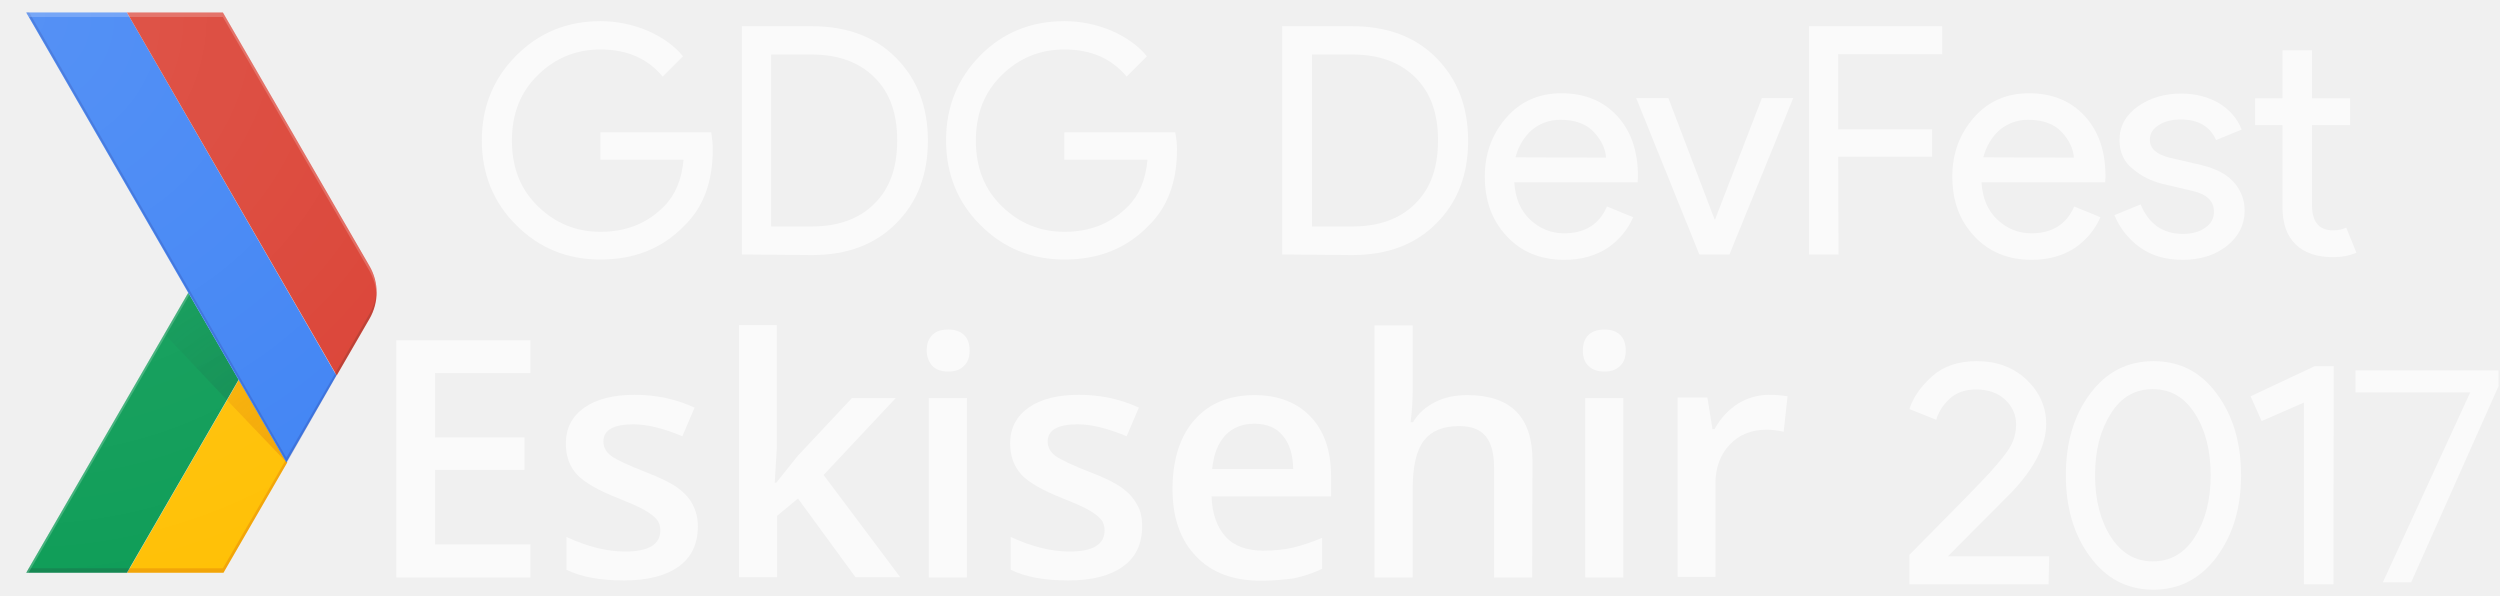
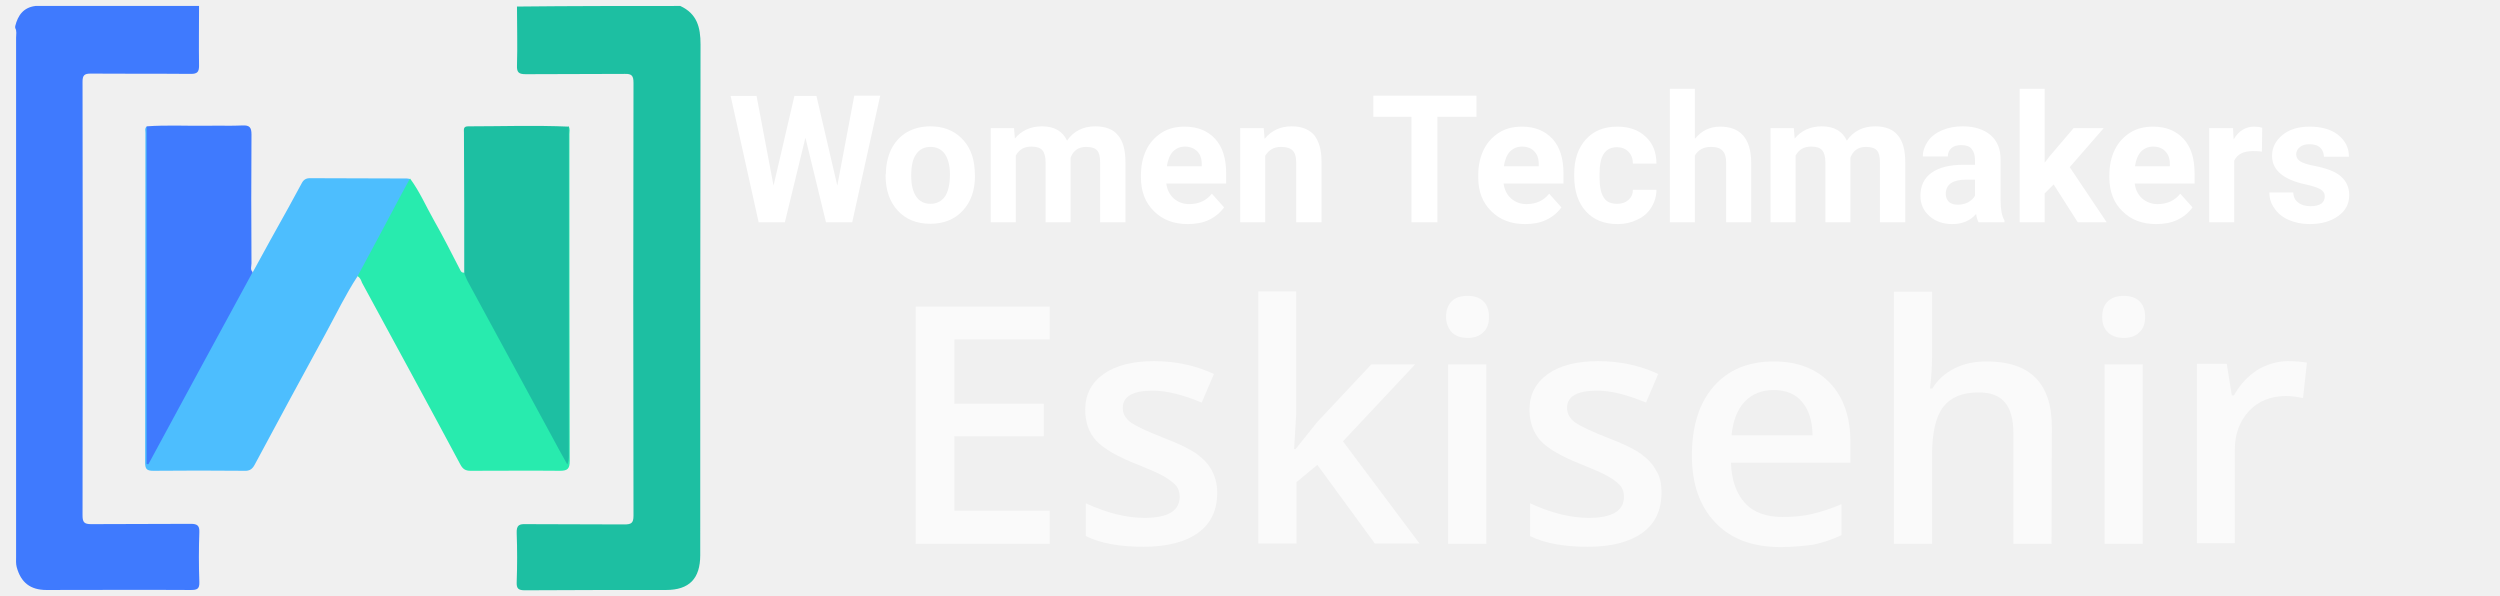
<svg xmlns="http://www.w3.org/2000/svg" version="1.1" id="Layer_4" x="0px" y="0px" viewBox="207 -0.6 839 200" style="enable-background:new 207 -0.6 839 200;" xml:space="preserve">
  <style type="text/css">
- 	.st0{fill:none;}
- 	.st1{fill:#FFC107;}
- 	.st2{fill:#0F9D58;}
- 	.st3{opacity:0.2;fill:#BF360C;enable-background:new    ;}
- 	.st4{opacity:0.2;fill:#263238;enable-background:new    ;}
- 	.st5{opacity:0.2;fill:#FFFFFF;enable-background:new    ;}
- 	.st6{fill:url(#XMLID_3_);}
- 	.st7{fill:url(#XMLID_5_);}
- 	.st8{fill:#4285F4;}
- 	.st9{fill:#DB4437;}
- 	.st10{opacity:0.2;fill:#1A237E;enable-background:new    ;}
- 	.st11{opacity:0.2;fill:#3E2723;enable-background:new    ;}
- 	.st12{fill:url(#XMLID_6_);}
- 	.st13{fill:#FAFAFA;}
- 	.st14{enable-background:new    ;}
+ 	.st0{fill:#FAFAFA;}
+ 	.st1{fill:#1DBFA2;}
+ 	.st2{fill:#3F7AFE;}
+ 	.st3{fill:#4DBEFE;}
+ 	.st4{fill:#28EBAE;}
+ 	.st5{fill:#FFFFFF;}
</style>
-   <g id="XMLID_60_">
-     <g id="XMLID_61_">
-       <g id="XMLID_62_">
-         <path id="XMLID_106_" class="st0" d="M331,88.7L281.8,3.6h-65.9l54.3,94l-54.3,94h65.9l49.3-85.2C334.1,101,334.1,94.2,331,88.7z     " />
-         <path id="XMLID_105_" class="st1" d="M302.8,153.8l-15.6-27l-37.5,64.8H282l21.4-37L302.8,153.8z" />
-         <path id="XMLID_104_" class="st0" d="M331,88.7L281.8,3.6h-65.9l54.3,94l-54.3,94h65.9l49.3-85.2C334.1,101,334.1,94.2,331,88.7z     " />
-         <path id="XMLID_103_" class="st2" d="M270.2,97.6l16.9,29.2l-37.5,64.8h-33.8L270.2,97.6z" />
-         <path id="XMLID_102_" class="st0" d="M331,88.7L281.8,3.6h-65.9l54.3,94l-54.3,94h65.9l49.3-85.2C334.1,101,334.1,94.2,331,88.7z     " />
-         <path id="XMLID_101_" class="st3" d="M281.8,190.1h-31.3l-0.8,1.5H282l21.4-37l-0.5-0.8L281.8,190.1z" />
-         <path id="XMLID_100_" class="st0" d="M331,88.7L281.8,3.6h-65.9l54.3,94l-54.3,94h65.9l49.3-85.2C334.1,101,334.1,94.2,331,88.7z     " />
-         <path id="XMLID_99_" class="st4" d="M216.8,190.1l-0.8,1.5h33.8l0.8-1.5H216.8z" />
-         <path id="XMLID_98_" class="st0" d="M331,88.7L281.8,3.6h-65.9l54.3,94l-54.3,94h65.9l49.3-85.2C334.1,101,334.1,94.2,331,88.7z" />
-         <path id="XMLID_96_" class="st5" d="M215.8,191.6h0.8l54-93.3l-0.5-0.8L215.8,191.6z" />
-         <path id="XMLID_94_" class="st0" d="M331,88.7L281.8,3.6h-65.9l54.3,94l-54.3,94h65.9l49.3-85.2C334.1,101,334.1,94.2,331,88.7z" />
-         <radialGradient id="XMLID_3_" cx="302.952" cy="-2520.796" r="65.025" gradientTransform="matrix(1 0 0 1 0 2674.75)" gradientUnits="userSpaceOnUse">
-           <stop offset="0" style="stop-color:#BF360C;stop-opacity:0.2" />
-           <stop offset="1" style="stop-color:#BF360C;stop-opacity:2.000000e-02" />
-         </radialGradient>
-         <path id="XMLID_92_" class="st6" d="M303.2,154.6l-16.1-27.7l-3.9,6.8L303.2,154.6z" />
-         <path id="XMLID_90_" class="st0" d="M331,88.7L281.8,3.6h-65.9l54.3,94l-54.3,94h65.9l49.3-85.2C334.1,101,334.1,94.2,331,88.7z" />
-         <radialGradient id="XMLID_5_" cx="302.767" cy="-2520.384" r="65.553" gradientTransform="matrix(1 0 0 1 0 2674.75)" gradientUnits="userSpaceOnUse">
-           <stop offset="0" style="stop-color:#263238;stop-opacity:0.2" />
-           <stop offset="1" style="stop-color:#263238;stop-opacity:2.000000e-02" />
-         </radialGradient>
-         <path id="XMLID_89_" class="st7" d="M283.1,133.6l3.9-6.8l-16.8-29.2l-8,13.9L283.1,133.6z" />
-         <path id="XMLID_88_" class="st0" d="M331,88.7L281.8,3.6h-65.9l54.3,94l-54.3,94h65.9l49.3-85.2C334.1,101,334.1,94.2,331,88.7z" />
-         <g id="XMLID_85_">
-           <g id="XMLID_86_">
-             <path id="XMLID_87_" class="st8" d="M249.6,3.6h-33.8l87.3,151l16.8-29.2L249.6,3.6z" />
-           </g>
-         </g>
-         <path id="XMLID_84_" class="st0" d="M331,88.7L281.8,3.6h-65.9l54.3,94l-54.3,94h65.9l49.3-85.2C334.1,101,334.1,94.2,331,88.7z" />
-         <path id="XMLID_83_" class="st9" d="M331,106.4c3.2-5.5,3.2-12.2,0-17.7L281.8,3.6h-32.2L320,125.4L331,106.4z" />
-         <path id="XMLID_82_" class="st0" d="M331,88.7L281.8,3.6h-65.9l54.3,94l-54.3,94h65.9l49.3-85.2C334.1,101,334.1,94.2,331,88.7z" />
-         <path id="XMLID_71_" class="st10" d="M320,125.3l-0.4-0.8L303.1,153L216.8,3.6H216l87.3,151L320,125.3z" />
-         <path id="XMLID_69_" class="st0" d="M331,88.7L281.8,3.6h-65.9l54.3,94l-54.3,94h65.9l49.3-85.2C334.1,101,334.1,94.2,331,88.7z" />
-         <path id="XMLID_67_" class="st5" d="M281.8,5.1L331,90.3c1.4,2.5,2.2,5.3,2.4,8.1c0.1-3.3-0.7-6.6-2.4-9.6L281.8,3.6h-65.9     l0.8,1.5H281.8L281.8,5.1z" />
-         <path id="XMLID_66_" class="st0" d="M331,88.7L281.8,3.6h-65.9l54.3,94l-54.3,94h65.9l49.3-85.2C334.1,101,334.1,94.2,331,88.7z" />
-         <path id="XMLID_65_" class="st11" d="M320,125.3l10.9-18.9c1.7-2.9,2.4-6.3,2.4-9.6c-0.1,2.8-0.8,5.5-2.4,8.1l-11.4,19.7     L320,125.3z" />
-         <path id="XMLID_64_" class="st0" d="M331,88.7L281.8,3.6h-65.9l54.3,94l-54.3,94h65.9l49.3-85.2C334.1,101,334.1,94.2,331,88.7z" />
-         <radialGradient id="XMLID_6_" cx="214.402" cy="-2669.719" r="197.366" gradientTransform="matrix(1 0 0 1 0 2674.75)" gradientUnits="userSpaceOnUse">
-           <stop offset="0" style="stop-color:#FFFFFF;stop-opacity:0.1" />
-           <stop offset="1" style="stop-color:#FFFFFF;stop-opacity:0" />
-         </radialGradient>
-         <path id="XMLID_63_" class="st12" d="M331,88.7L281.8,3.6h-65.9l54.3,94l-54.3,94h65.9l49.3-85.2C334.1,101,334.1,94.2,331,88.7z     " />
-       </g>
+   <g id="XMLID_7_">
+     <g>
+       <path class="st0" d="M559.3,181.9h-45v-79.6h45v11h-32v21.6h30v10.9h-30v25h32V181.9z" />
+       <path class="st0" d="M615.5,164.7c0,5.9-2.1,10.4-6.4,13.5c-4.3,3.1-10.4,4.7-18.4,4.7s-14.5-1.2-19.3-3.6v-11    c7.1,3.3,13.7,4.9,19.7,4.9c7.9,0,11.8-2.4,11.8-7.1c0-1.5-0.4-2.8-1.3-3.8s-2.3-2.1-4.3-3.2s-4.8-2.3-8.3-3.7    c-6.9-2.7-11.6-5.4-14.1-8.1s-3.7-6.2-3.7-10.4c0-5.1,2.1-9.1,6.2-12c4.1-2.9,9.8-4.3,16.9-4.3s13.8,1.4,20.1,4.3l-4.1,9.6    c-6.5-2.7-11.9-4-16.4-4c-6.7,0-10.1,1.9-10.1,5.8c0,1.9,0.9,3.5,2.6,4.8c1.8,1.3,5.6,3.1,11.5,5.4c5,1.9,8.6,3.7,10.8,5.3    s3.9,3.4,5,5.5S615.5,161.8,615.5,164.7z" />
+       <path class="st0" d="M641.8,150.1l7.2-9l18.2-19.4h14.7l-24.2,25.8l25.7,34.3h-15l-19.3-26.4l-7,5.8v20.6h-12.8V97.2H642v41.3    l-0.7,11.6L641.8,150.1L641.8,150.1z" />
+       <path class="st0" d="M692.3,105.8c0-2.3,0.6-4,1.9-5.3s3-1.8,5.4-1.8c2.2,0,4,0.6,5.2,1.8c1.3,1.2,1.9,3,1.9,5.3    c0,2.2-0.6,3.9-1.9,5.1c-1.3,1.3-3,1.9-5.2,1.9c-2.3,0-4.1-0.6-5.4-1.9C693.1,109.7,692.3,107.9,692.3,105.8z M705.8,181.9H693    v-60.2h12.8V181.9z" />
+       <path class="st0" d="M764.6,164.7c0,5.9-2.1,10.4-6.4,13.5s-10.4,4.7-18.4,4.7s-14.5-1.2-19.3-3.6v-11c7.1,3.3,13.7,4.9,19.7,4.9    c7.9,0,11.8-2.4,11.8-7.1c0-1.5-0.4-2.8-1.3-3.8c-0.9-1-2.3-2.1-4.3-3.2s-4.8-2.3-8.3-3.7c-6.9-2.7-11.6-5.4-14.1-8.1    c-2.4-2.7-3.7-6.2-3.7-10.4c0-5.1,2.1-9.1,6.2-12c4.1-2.9,9.8-4.3,16.9-4.3c7.1,0,13.8,1.4,20.1,4.3l-4.1,9.6    c-6.5-2.7-11.9-4-16.4-4c-6.7,0-10.1,1.9-10.1,5.8c0,1.9,0.9,3.5,2.6,4.8c1.8,1.3,5.6,3.1,11.5,5.4c5,1.9,8.6,3.7,10.8,5.3    s3.9,3.4,5,5.5C764.1,159.3,764.6,161.8,764.6,164.7z" />
+       <path class="st0" d="M804.6,183c-9.4,0-16.7-2.7-21.9-8.2c-5.3-5.5-7.9-13-7.9-22.5c0-9.8,2.4-17.6,7.3-23.2    c4.9-5.6,11.6-8.4,20.2-8.4c7.9,0,14.2,2.4,18.8,7.2s6.9,11.5,6.9,19.9v6.9h-40.1c0.2,5.8,1.8,10.3,4.7,13.5s7.2,4.7,12.6,4.7    c3.6,0,6.9-0.3,9.9-1s6.4-1.8,9.9-3.3V179c-3.1,1.5-6.3,2.5-9.5,3.2C812.3,182.6,808.8,183,804.6,183z M802.3,130.3    c-4.1,0-7.3,1.3-9.8,3.9c-2.4,2.6-3.9,6.3-4.4,11.3h27.2c-0.1-5-1.3-8.7-3.6-11.3C809.6,131.6,806.3,130.3,802.3,130.3z" />
+       <path class="st0" d="M895.5,181.9h-12.8v-37c0-4.6-0.9-8.1-2.8-10.4c-1.9-2.3-4.8-3.4-8.9-3.4c-5.4,0-9.3,1.6-11.8,4.8    s-3.8,8.6-3.8,16.1v29.9h-12.8V97.3h12.8v21.5c0,3.4-0.2,7.1-0.7,11h0.8c1.7-2.9,4.2-5.1,7.3-6.7s6.7-2.4,10.9-2.4    c14.6,0,21.9,7.3,21.9,22L895.5,181.9L895.5,181.9z" />
+       <path class="st0" d="M912.5,105.8c0-2.3,0.6-4,1.9-5.3c1.3-1.2,3-1.8,5.4-1.8c2.2,0,4,0.6,5.2,1.8c1.3,1.2,1.9,3,1.9,5.3    c0,2.2-0.6,3.9-1.9,5.1c-1.3,1.3-3,1.9-5.2,1.9c-2.3,0-4.1-0.6-5.4-1.9C913.1,109.7,912.5,107.9,912.5,105.8z M926.1,181.9h-12.8    v-60.2h12.8V181.9z" />
+       <path class="st0" d="M974.8,120.6c2.6,0,4.7,0.2,6.4,0.5l-1.3,11.9c-1.8-0.4-3.7-0.7-5.7-0.7c-5.1,0-9.3,1.7-12.4,5    c-3.1,3.3-4.8,7.7-4.8,13v31.4h-12.7v-60.2h10l1.7,10.6h0.7c2-3.6,4.6-6.4,7.8-8.5C967.6,121.7,971.3,120.6,974.8,120.6z" />
    </g>
  </g>
-   <g id="XMLID_7_">
-     <path id="XMLID_2_" class="st13" d="M446.2,49.6c0,10.7-3.1,19.3-9.5,25.5c-7.2,7.5-16.6,11.4-28.2,11.4   c-11.1,0-20.5-3.8-28.2-11.5c-7.7-7.6-11.6-17.2-11.6-28.5s3.9-20.8,11.6-28.5s17.1-11.5,28.2-11.5c5.5,0,10.8,1.1,15.8,3.2   c5,2.2,9,5,11.9,8.6l-6.8,6.8c-5.1-6.1-12-9.1-20.9-9.1c-8,0-15.1,2.8-20.9,8.5c-5.9,5.7-8.8,13-8.8,22.1s2.9,16.4,8.8,22.1   c5.9,5.7,12.8,8.5,20.9,8.5c8.6,0,15.7-2.8,21.4-8.6c3.7-3.7,5.9-8.9,6.5-15.6h-27.9v-9.2h37.2C446,45.8,446.2,47.7,446.2,49.6   L446.2,49.6z" />
-     <path id="XMLID_4_" class="st13" d="M456,84.8V8.2h23.5c11.7,0,21.2,3.5,28.3,10.7c7,7.1,10.6,16.3,10.6,27.7s-3.5,20.6-10.6,27.7   c-7,7.1-16.4,10.7-28.3,10.7L456,84.8L456,84.8z M465.8,75.4h13.6c8.8,0,15.9-2.5,21-7.6c5.2-5.1,7.7-12.1,7.7-21.3   c0-9.1-2.5-16.1-7.7-21.2s-12.2-7.6-21-7.6h-13.6C465.8,17.6,465.8,75.4,465.8,75.4z" />
-     <path id="XMLID_8_" class="st13" d="M602,49.6c0,10.7-3.1,19.3-9.5,25.5c-7.2,7.5-16.6,11.4-28.2,11.4c-11.1,0-20.5-3.8-28.2-11.5   c-7.7-7.6-11.6-17.2-11.6-28.5S528.4,25.7,536,18s17.1-11.5,28.2-11.5c5.5,0,10.8,1.1,15.8,3.2c5,2.2,9,5,11.9,8.6l-6.8,6.8   c-5.1-6.1-12-9.1-20.9-9.1c-8,0-15.1,2.8-20.9,8.5c-5.9,5.7-8.8,13-8.8,22.1s2.9,16.4,8.8,22.1c5.9,5.7,12.8,8.5,20.9,8.5   c8.6,0,15.7-2.8,21.4-8.6c3.7-3.7,5.9-8.9,6.5-15.6h-27.9v-9.2h37.2C601.8,45.8,602,47.7,602,49.6L602,49.6z" />
-     <path id="XMLID_10_" class="st13" d="M637.3,84.8V8.2h23.5c11.7,0,21.2,3.5,28.3,10.7c7,7.1,10.6,16.3,10.6,27.7   s-3.5,20.6-10.6,27.7c-7,7.1-16.4,10.7-28.3,10.7L637.3,84.8L637.3,84.8z M647.3,75.4h13.6c8.8,0,15.9-2.5,21-7.6   c5.2-5.1,7.7-12.1,7.7-21.3c0-9.1-2.5-16.1-7.7-21.2s-12.2-7.6-21-7.6h-13.6C647.3,17.6,647.3,75.4,647.3,75.4z" />
-     <path id="XMLID_13_" class="st13" d="M732,86.6c-7.9,0-14.4-2.6-19.3-7.9c-5-5.3-7.4-11.9-7.4-20.1c0-7.6,2.4-14.2,7.2-19.7   s11-8.2,18.5-8.2c7.7,0,14,2.5,18.7,7.6s7,11.8,7,20.4l-0.1,1.9h-41.4c0.3,5.3,2.1,9.5,5.3,12.5s7,4.6,11.4,4.6c7,0,11.8-3,14.4-9   l8.8,3.6c-1.8,4.1-4.5,7.4-8.4,10.2C742.5,85.2,737.8,86.6,732,86.6L732,86.6z M746,52.3c-0.2-3-1.6-5.9-4.1-8.6s-6.3-4.1-11.3-4.1   c-3.6,0-6.8,1.2-9.5,3.4c-2.6,2.3-4.5,5.4-5.5,9.2L746,52.3L746,52.3z" />
-     <path id="XMLID_16_" class="st13" d="M777.3,84.8l-21.2-52.5h10.8L782.4,73h0.2l15.7-40.7h10.5l-21.4,52.5H777.3L777.3,84.8z" />
-     <path id="XMLID_18_" class="st13" d="M824,84.8h-9.9V8.2h44.7v9.4h-34.9v25.2h31.5V52h-31.5L824,84.8L824,84.8z" />
-     <path id="XMLID_20_" class="st13" d="M888.9,86.6c-7.9,0-14.4-2.6-19.3-7.9c-5-5.3-7.4-11.9-7.4-20.1c0-7.6,2.4-14.2,7.2-19.7   c4.8-5.5,11-8.2,18.5-8.2c7.7,0,14,2.5,18.7,7.6s7,11.8,7,20.4l-0.1,1.9H872c0.3,5.3,2.1,9.5,5.3,12.5c3.2,3,7,4.6,11.4,4.6   c7,0,11.8-3,14.4-9l8.8,3.6c-1.8,4.1-4.5,7.4-8.4,10.2C899.4,85.2,894.5,86.6,888.9,86.6L888.9,86.6z M903,52.3   c-0.2-3-1.6-5.9-4.1-8.6s-6.3-4.1-11.3-4.1c-3.6,0-6.8,1.2-9.5,3.4c-2.6,2.3-4.5,5.4-5.5,9.2L903,52.3L903,52.3z" />
-     <path id="XMLID_27_" class="st13" d="M939.5,86.6c-5.9,0-10.7-1.5-14.5-4.3s-6.7-6.5-8.4-10.7l8.8-3.6c2.7,6.6,7.5,9.9,14.2,9.9   c3,0,5.6-0.7,7.5-2.1c2-1.4,2.9-3.1,2.9-5.4c0-3.4-2.3-5.8-7.1-6.9L932.3,61c-3.3-0.9-6.6-2.4-9.5-4.9c-3-2.3-4.5-5.6-4.5-9.7   c0-4.6,2.1-8.4,6.2-11.3s9-4.3,14.6-4.3c4.6,0,8.8,1.1,12.4,3.1c3.6,2.2,6.3,5.1,7.8,9l-8.6,3.5c-2-4.6-6-6.9-11.9-6.9   c-2.9,0-5.4,0.6-7.3,1.9c-2,1.2-3,2.8-3,4.9c0,3,2.3,5,6.9,6.1l10.4,2.4c4.9,1.2,8.6,3.1,11,5.9s3.5,6,3.5,9.4   c0,4.7-2,8.6-5.8,11.7C950.5,85,945.5,86.6,939.5,86.6L939.5,86.6z" />
-     <path id="XMLID_29_" class="st13" d="M989.9,85.7c-5.5,0-9.7-1.5-12.6-4.4s-4.3-7-4.3-12.4V41.4h-9.2v-9h9.2V16.3h9.9v16.1h12.8v9   h-12.8v26.7c0,5.7,2.3,8.6,7,8.6c1.8,0,3.3-0.3,4.5-0.9l3.4,8.4C995.5,85.2,993,85.7,989.9,85.7L989.9,85.7z" />
-     <path id="XMLID_46_" class="st13" d="M894.5,195.5h-46.7v-9.9c14-14.1,22.9-23.2,26.9-27.5c3.5-3.9,5.9-6.9,7-8.9   c1.2-2.1,1.9-4.5,1.9-7.5s-1.2-5.8-3.6-8.1s-5.7-3.5-9.8-3.5c-3.7,0-6.8,1.1-9,3.2c-2.2,2.1-3.7,4.5-4.4,7l-9-3.6   c1.2-3.8,3.7-7.5,7.6-11c3.8-3.4,8.8-5.1,15-5.1c6.8,0,12.3,2.1,16.7,6.2c4.3,4.1,6.6,9.1,6.6,14.9c0,7.1-3.9,14.8-11.6,22.9   l-21.4,21.5h34L894.5,195.5L894.5,195.5z" />
-     <path id="XMLID_48_" class="st13" d="M951,186.2c-5.4,7.3-12.5,11.1-21.3,11.1s-15.9-3.7-21.3-11.1c-5.4-7.3-8.1-16.4-8.1-27.3   c0-11,2.7-20.1,8.1-27.3c5.4-7.3,12.5-11,21.3-11s15.9,3.6,21.3,11c5.4,7.3,8.1,16.4,8.1,27.3S956.4,178.8,951,186.2z M929.5,187.8   c5.9,0,10.6-2.7,14.1-8.2s5.3-12.3,5.3-20.7s-1.8-15.3-5.3-20.7c-3.5-5.5-8.2-8.2-14.1-8.2c-6,0-10.7,2.7-14.1,8.2   c-3.5,5.5-5.3,12.3-5.3,20.7c0,8.3,1.8,15.2,5.3,20.7C919,185.1,923.6,187.8,929.5,187.8z" />
-     <path id="XMLID_51_" class="st13" d="M990.1,195.5h-9.9v-61l-14.2,6.2l-3.7-8.3l21.5-10.1h6.4L990.1,195.5L990.1,195.5L990.1,195.5   z" />
+   <g id="_x34_PvbqU.tif">
    <g>
-       <path class="st13" d="M385,193.2h-45v-79.6h45v11h-32v21.6h30v10.9h-30v25h32V193.2z" />
-       <path class="st13" d="M441.2,176c0,5.9-2.1,10.4-6.4,13.5c-4.3,3.1-10.4,4.7-18.4,4.7s-14.5-1.2-19.3-3.6v-11    c7.1,3.3,13.7,4.9,19.7,4.9c7.9,0,11.8-2.4,11.8-7.1c0-1.5-0.4-2.8-1.3-3.8s-2.3-2.1-4.3-3.2s-4.8-2.3-8.3-3.7    c-6.9-2.7-11.6-5.4-14.1-8.1s-3.7-6.2-3.7-10.4c0-5.1,2.1-9.1,6.2-12c4.1-2.9,9.8-4.3,16.9-4.3s13.8,1.4,20.1,4.3l-4.1,9.6    c-6.5-2.7-11.9-4-16.4-4c-6.7,0-10.1,1.9-10.1,5.8c0,1.9,0.9,3.5,2.6,4.8c1.8,1.3,5.6,3.1,11.5,5.4c5,1.9,8.6,3.7,10.8,5.3    s3.9,3.4,5,5.5S441.2,173.1,441.2,176z" />
-       <path class="st13" d="M467.5,161.4l7.2-9l18.2-19.4h14.7l-24.2,25.8l25.7,34.3h-15l-19.3-26.4l-7,5.8v20.6H455v-84.6h12.7v41.3    l-0.7,11.6L467.5,161.4L467.5,161.4z" />
-       <path class="st13" d="M518,117.1c0-2.3,0.6-4,1.9-5.3s3-1.8,5.4-1.8c2.2,0,4,0.6,5.2,1.8c1.3,1.2,1.9,3,1.9,5.3    c0,2.2-0.6,3.9-1.9,5.1c-1.3,1.3-3,1.9-5.2,1.9c-2.3,0-4.1-0.6-5.4-1.9C518.8,121,518,119.2,518,117.1z M531.5,193.2h-12.8V133    h12.8V193.2z" />
-       <path class="st13" d="M590.3,176c0,5.9-2.1,10.4-6.4,13.5s-10.4,4.7-18.4,4.7s-14.5-1.2-19.3-3.6v-11c7.1,3.3,13.7,4.9,19.7,4.9    c7.9,0,11.8-2.4,11.8-7.1c0-1.5-0.4-2.8-1.3-3.8c-0.9-1-2.3-2.1-4.3-3.2s-4.8-2.3-8.3-3.7c-6.9-2.7-11.6-5.4-14.1-8.1    c-2.4-2.7-3.7-6.2-3.7-10.4c0-5.1,2.1-9.1,6.2-12c4.1-2.9,9.8-4.3,16.9-4.3c7.1,0,13.8,1.4,20.1,4.3l-4.1,9.6    c-6.5-2.7-11.9-4-16.4-4c-6.7,0-10.1,1.9-10.1,5.8c0,1.9,0.9,3.5,2.6,4.8c1.8,1.3,5.6,3.1,11.5,5.4c5,1.9,8.6,3.7,10.8,5.3    s3.9,3.4,5,5.5C589.8,170.6,590.3,173.1,590.3,176z" />
-       <path class="st13" d="M630.3,194.3c-9.4,0-16.7-2.7-21.9-8.2c-5.3-5.5-7.9-13-7.9-22.5c0-9.8,2.4-17.6,7.3-23.2    c4.9-5.6,11.6-8.4,20.2-8.4c7.9,0,14.2,2.4,18.8,7.2s6.9,11.5,6.9,19.9v6.9h-40.1c0.2,5.8,1.8,10.3,4.7,13.5s7.2,4.7,12.6,4.7    c3.6,0,6.9-0.3,9.9-1s6.4-1.8,9.9-3.3v10.4c-3.1,1.5-6.3,2.5-9.5,3.2C638,193.9,634.5,194.3,630.3,194.3z M628,141.6    c-4.1,0-7.3,1.3-9.8,3.9c-2.4,2.6-3.9,6.3-4.4,11.3H641c-0.1-5-1.3-8.7-3.6-11.3C635.3,142.9,632,141.6,628,141.6z" />
-       <path class="st13" d="M721.2,193.2h-12.8v-37c0-4.6-0.9-8.1-2.8-10.4c-1.9-2.3-4.8-3.4-8.9-3.4c-5.4,0-9.3,1.6-11.8,4.8    s-3.8,8.6-3.8,16.1v29.9h-12.8v-84.6h12.8v21.5c0,3.4-0.2,7.1-0.7,11h0.8c1.7-2.9,4.2-5.1,7.3-6.7s6.7-2.4,10.9-2.4    c14.6,0,21.9,7.3,21.9,22L721.2,193.2L721.2,193.2z" />
-       <path class="st13" d="M738.2,117.1c0-2.3,0.6-4,1.9-5.3c1.3-1.2,3-1.8,5.4-1.8c2.2,0,4,0.6,5.2,1.8c1.3,1.2,1.9,3,1.9,5.3    c0,2.2-0.6,3.9-1.9,5.1c-1.3,1.3-3,1.9-5.2,1.9c-2.3,0-4.1-0.6-5.4-1.9C738.8,121,738.2,119.2,738.2,117.1z M751.8,193.2H739V133    h12.8V193.2z" />
-       <path class="st13" d="M800.5,131.9c2.6,0,4.7,0.2,6.4,0.5l-1.3,11.9c-1.8-0.4-3.7-0.7-5.7-0.7c-5.1,0-9.3,1.7-12.4,5    c-3.1,3.3-4.8,7.7-4.8,13V193H770v-60.2h10l1.7,10.6h0.7c2-3.6,4.6-6.4,7.8-8.5C793.3,133,797,131.9,800.5,131.9z" />
+       <path class="st1" d="M435.3,1.4c5.6,2.6,6.8,7.1,6.8,12.9c-0.1,57.1-0.1,114.3-0.1,171.4c0,7.9-3.7,11.7-11.5,11.7    c-15.8,0-31.5,0-47.3,0.1c-2.2,0-2.9-0.5-2.8-2.8c0.2-5.5,0.2-11,0-16.4c-0.1-2.7,0.9-3.1,3.2-3c11,0.1,21.9,0,32.9,0.1    c2.3,0,3.1-0.4,3.1-2.9c-0.1-48.4-0.1-96.9,0-145.3c0-2.3-0.5-3.1-3-3c-11,0.1-22.1,0-33.1,0.1c-2.3,0-3.1-0.5-3-2.9    c0.2-6.6,0-13.2,0-19.8C398.6,1.4,416.9,1.4,435.3,1.4z" />
+       <path class="st2" d="M273.8,1.4c0,6.7-0.1,13.4,0,20.1c0,2-0.6,2.7-2.7,2.7c-11.2-0.1-22.5,0-33.7-0.1c-2.1,0-2.7,0.6-2.7,2.7    c0.1,48.5,0.1,97.1,0,145.6c0,2.3,0.6,2.9,2.9,2.9c11.1-0.1,22.3,0,33.4-0.1c2.1,0,3,0.5,2.9,2.8c-0.2,5.6-0.2,11.1,0,16.7    c0.1,2.4-0.8,2.7-2.9,2.7c-16.1-0.1-32.3,0-48.4,0c-5.4,0-8.6-2.5-10-7.7c-0.3-1.1-0.2-2.3-0.2-3.4c0-58.1,0-116.1,0-174.2    c0-1.1,0.3-2.3-0.3-3.3c0-0.2,0-0.4,0-0.6c0.9-3.7,2.8-6.3,6.8-6.8C237.1,1.4,255.4,1.4,273.8,1.4z" />
+       <path class="st3" d="M327,92.1c-4,6.1-7.2,12.8-10.7,19.2c-8,14.6-15.9,29.3-23.8,44c-0.8,1.5-1.7,2.2-3.5,2.1    c-10.2-0.1-20.4-0.1-30.6,0c-2.1,0-2.7-0.6-2.7-2.7c0.1-36.9,0-73.8,0.1-110.7c0-0.7-0.3-1.5,0.4-2.1c1.3,1.4,0.8,3,0.8,4.6    c0,34.4,0,68.8,0,103.3c0,0.9-0.1,1.9,0.1,3.1c3.9-7.1,7.6-13.9,11.4-20.8c6.9-12.8,13.7-25.6,20.8-38.3c0.7-1.2,1.3-2.3,2.5-3    c4-7.3,8-14.6,12.1-21.9c1.4-2.6,2.9-5.3,4.3-7.9c0.6-1.2,1.4-1.8,2.8-1.8c10.8,0.1,21.6,0,32.5,0.1c0.4,0,0.7,0.1,1.1,0.2    c0.3,1.7-0.7,2.9-1.4,4.2c-4.8,8.6-9.4,17.3-14.1,26C328.6,90.5,328,91.5,327,92.1z" />
+       <path class="st4" d="M327,92.1c4.9-9.1,9.8-18.2,14.6-27.3c1-1.8,2-3.6,3-5.5c3.2,4.3,5.3,9.2,7.9,13.8c3.2,5.6,6.1,11.4,9.1,17.2    c0.3,0.5,0.6,0.6,1.1,0.6c1.6,1,2.2,2.8,3,4.3c10.3,19.1,20.7,38.1,31.2,57.6c0.2-1.2,0.1-2.1,0.1-3.1c0-34.4,0-68.9,0-103.3    c0-1.6-0.4-3.2,0.8-4.6c0.6,0.8,0.3,1.8,0.3,2.7c0,36.5,0,73,0.1,109.6c0,2.6-0.7,3.3-3.3,3.3c-10-0.1-20,0-30,0    c-1.7,0-2.6-0.6-3.4-2.1c-10.9-20.4-22-40.7-33-61C328.2,93.5,327.9,92.6,327,92.1z" />
+       <path class="st2" d="M291.8,90.7c-11.7,21.5-23.4,43-35,64.5c-0.2,0-0.4,0-0.6-0.1c0-37.8,0-75.5,0-113.3    c6.9-0.5,13.7-0.1,20.6-0.2c3.9-0.1,7.7,0.1,11.6-0.1c2.3-0.1,3,0.6,3,3c-0.1,14.4-0.1,28.9,0,43.3    C291.4,88.8,290.9,89.9,291.8,90.7z" />
+       <path class="st1" d="M397.9,41.9c0,36.7,0,73.4,0,110.1c0,1,0,2-0.5,3.3c-1.7-3-3.4-6.1-5-9.1c-9.5-17.4-18.9-34.9-28.4-52.3    c-0.5-0.9-0.8-1.9-1.2-2.8c0-15.7,0-31.5-0.1-47.2c0-1-0.3-2.1,1.4-2.1C375.3,41.8,386.6,41.4,397.9,41.9z" />
    </g>
  </g>
-   <rect x="993.6" y="119.9" class="st0" width="94.8" height="91.2" />
-   <g class="st14">
-     <path class="st13" d="M1045.6,128.8l-29.4,66h-9.5l29.3-63.7h-38.5v-7.4h48V128.8z" />
+   <g>
+     <path class="st5" d="M488,61.7l5.7-30.2h8.7L493,74h-8.8l-6.9-28.4L470.4,74h-8.8l-9.4-42.4h8.7l5.7,30.1l7-30.1h7.4L488,61.7z" />
+     <path class="st5" d="M504.3,57.9c0-3.1,0.6-5.9,1.8-8.4c1.2-2.4,2.9-4.3,5.2-5.7c2.3-1.3,4.9-2,7.9-2c4.3,0,7.7,1.3,10.4,3.9   c2.7,2.6,4.2,6.1,4.5,10.6l0.1,2.2c0,4.8-1.4,8.7-4.1,11.6c-2.7,2.9-6.3,4.4-10.9,4.4s-8.2-1.5-10.9-4.4c-2.7-2.9-4.1-6.9-4.1-11.9   V57.9z M512.8,58.5c0,3,0.6,5.3,1.7,6.9c1.1,1.6,2.7,2.4,4.8,2.4c2,0,3.6-0.8,4.8-2.4c1.1-1.6,1.7-4.1,1.7-7.5   c0-2.9-0.6-5.2-1.7-6.8c-1.1-1.6-2.8-2.4-4.8-2.4c-2.1,0-3.7,0.8-4.8,2.4C513.3,52.7,512.8,55.1,512.8,58.5z" />
+     <path class="st5" d="M547.3,42.4l0.3,3.5c2.2-2.7,5.3-4.1,9.1-4.1c4.1,0,6.9,1.6,8.4,4.8c2.2-3.2,5.4-4.8,9.5-4.8c3.4,0,6,1,7.6,3   c1.7,2,2.5,5,2.5,9V74h-8.5V53.8c0-1.8-0.3-3.1-1-3.9c-0.7-0.8-1.9-1.2-3.7-1.2c-2.5,0-4.3,1.2-5.2,3.6l0,21.7h-8.4V53.8   c0-1.8-0.4-3.2-1.1-4c-0.7-0.8-1.9-1.2-3.7-1.2c-2.4,0-4.1,1-5.2,3V74h-8.4V42.4H547.3z" />
+     <path class="st5" d="M605.6,74.6c-4.6,0-8.4-1.4-11.3-4.3c-2.9-2.8-4.4-6.6-4.4-11.3v-0.8c0-3.2,0.6-6,1.8-8.5   c1.2-2.5,3-4.4,5.2-5.8c2.2-1.4,4.8-2,7.7-2c4.3,0,7.7,1.4,10.2,4.1c2.5,2.7,3.7,6.6,3.7,11.6v3.4h-20.1c0.3,2.1,1.1,3.7,2.5,5   c1.4,1.2,3.1,1.9,5.2,1.9c3.2,0,5.8-1.2,7.6-3.5l4.1,4.6c-1.3,1.8-3,3.2-5.1,4.2S608.2,74.6,605.6,74.6z M604.7,48.6   c-1.7,0-3,0.6-4.1,1.7c-1,1.1-1.7,2.8-2,4.9h11.7v-0.7c0-1.9-0.5-3.3-1.5-4.3C607.8,49.2,606.4,48.6,604.7,48.6z" />
+     <path class="st5" d="M631.1,42.4l0.3,3.6c2.3-2.8,5.3-4.2,9.1-4.2c3.3,0,5.8,1,7.5,2.9c1.6,2,2.5,4.9,2.5,8.8V74H642V53.8   c0-1.8-0.4-3.1-1.2-3.9c-0.8-0.8-2.1-1.2-3.9-1.2c-2.4,0-4.1,1-5.3,3V74h-8.4V42.4H631.1z" />
+     <path class="st5" d="M702.4,38.6h-13V74h-8.7V38.6h-12.8v-7.1h34.6V38.6z" />
+     <path class="st5" d="M718.8,74.6c-4.6,0-8.4-1.4-11.3-4.3c-2.9-2.8-4.4-6.6-4.4-11.3v-0.8c0-3.2,0.6-6,1.8-8.5   c1.2-2.5,3-4.4,5.2-5.8c2.2-1.4,4.8-2,7.7-2c4.3,0,7.7,1.4,10.2,4.1c2.5,2.7,3.7,6.6,3.7,11.6v3.4h-20.1c0.3,2.1,1.1,3.7,2.5,5   c1.4,1.2,3.1,1.9,5.2,1.9c3.2,0,5.8-1.2,7.6-3.5l4.1,4.6c-1.3,1.8-3,3.2-5.1,4.2S721.4,74.6,718.8,74.6z M717.8,48.6   c-1.7,0-3,0.6-4.1,1.7c-1,1.1-1.7,2.8-2,4.9h11.7v-0.7c0-1.9-0.5-3.3-1.5-4.3C721,49.2,719.6,48.6,717.8,48.6z" />
+     <path class="st5" d="M749.7,67.8c1.6,0,2.8-0.4,3.8-1.3c1-0.9,1.5-2,1.5-3.4h7.9c0,2.1-0.6,4.1-1.7,5.9c-1.1,1.8-2.7,3.2-4.7,4.1   c-2,1-4.2,1.5-6.6,1.5c-4.5,0-8.1-1.4-10.7-4.3c-2.6-2.9-3.9-6.8-3.9-11.9v-0.6c0-4.9,1.3-8.7,3.9-11.6c2.6-2.9,6.1-4.3,10.6-4.3   c3.9,0,7.1,1.1,9.5,3.4c2.4,2.2,3.6,5.2,3.6,9H755c0-1.6-0.5-3-1.5-4c-1-1-2.3-1.5-3.8-1.5c-2,0-3.4,0.7-4.4,2.1   c-1,1.4-1.5,3.8-1.5,7v0.9c0,3.3,0.5,5.6,1.5,7C746.1,67.1,747.6,67.8,749.7,67.8z" />
+     <path class="st5" d="M775.9,45.9c2.2-2.7,5-4,8.4-4c6.8,0,10.3,4,10.4,11.9V74h-8.4V54c0-1.8-0.4-3.2-1.2-4   c-0.8-0.9-2.1-1.3-3.9-1.3c-2.5,0-4.3,1-5.4,2.9V74h-8.4V29.2h8.4V45.9z" />
+     <path class="st5" d="M809,42.4l0.3,3.5c2.2-2.7,5.3-4.1,9.1-4.1c4.1,0,6.9,1.6,8.4,4.8c2.2-3.2,5.4-4.8,9.5-4.8c3.4,0,6,1,7.6,3   c1.7,2,2.5,5,2.5,9V74h-8.5V53.8c0-1.8-0.3-3.1-1-3.9c-0.7-0.8-1.9-1.2-3.7-1.2c-2.5,0-4.3,1.2-5.2,3.6l0,21.7h-8.4V53.8   c0-1.8-0.4-3.2-1.1-4c-0.7-0.8-1.9-1.2-3.7-1.2c-2.4,0-4.1,1-5.2,3V74h-8.4V42.4H809z" />
+     <path class="st5" d="M871,74c-0.4-0.8-0.7-1.7-0.8-2.8c-2,2.3-4.7,3.4-8,3.4c-3.1,0-5.7-0.9-7.7-2.7c-2-1.8-3-4-3-6.8   c0-3.3,1.2-5.9,3.7-7.7c2.5-1.8,6.1-2.7,10.7-2.7h3.9v-1.8c0-1.5-0.4-2.6-1.1-3.5c-0.7-0.9-1.9-1.3-3.5-1.3c-1.4,0-2.5,0.3-3.3,1   c-0.8,0.7-1.2,1.6-1.2,2.8h-8.4c0-1.8,0.6-3.5,1.7-5.1c1.1-1.6,2.7-2.8,4.8-3.7c2.1-0.9,4.4-1.3,6.9-1.3c3.9,0,7,1,9.3,2.9   c2.3,2,3.4,4.7,3.4,8.2v13.7c0,3,0.4,5.3,1.3,6.8V74H871z M864.1,68.1c1.2,0,2.4-0.3,3.4-0.8c1-0.6,1.8-1.3,2.3-2.2v-5.4h-3.1   c-4.2,0-6.5,1.5-6.7,4.4l0,0.5c0,1,0.4,1.9,1.1,2.6C861.8,67.8,862.8,68.1,864.1,68.1z" />
+     <path class="st5" d="M896.2,61.3l-3,3V74h-8.4V29.2h8.4V54l1.6-2.1l8.1-9.5H913l-11.4,13.1L914,74h-9.7L896.2,61.3z" />
+     <path class="st5" d="M930.6,74.6c-4.6,0-8.4-1.4-11.3-4.3c-2.9-2.8-4.4-6.6-4.4-11.3v-0.8c0-3.2,0.6-6,1.8-8.5   c1.2-2.5,3-4.4,5.2-5.8c2.2-1.4,4.8-2,7.7-2c4.3,0,7.7,1.4,10.2,4.1c2.5,2.7,3.7,6.6,3.7,11.6v3.4h-20.1c0.3,2.1,1.1,3.7,2.5,5   c1.4,1.2,3.1,1.9,5.2,1.9c3.2,0,5.8-1.2,7.6-3.5l4.1,4.6c-1.3,1.8-3,3.2-5.1,4.2S933.2,74.6,930.6,74.6z M929.6,48.6   c-1.7,0-3,0.6-4.1,1.7c-1,1.1-1.7,2.8-2,4.9h11.7v-0.7c0-1.9-0.5-3.3-1.5-4.3C932.8,49.2,931.4,48.6,929.6,48.6z" />
+     <path class="st5" d="M966.1,50.3c-1.1-0.2-2.2-0.2-3-0.2c-3.2,0-5.3,1.1-6.3,3.2V74h-8.4V42.4h8l0.2,3.8c1.7-2.9,4-4.3,7-4.3   c0.9,0,1.8,0.1,2.6,0.4L966.1,50.3z" />
+     <path class="st5" d="M987.2,65.3c0-1-0.5-1.8-1.5-2.4c-1-0.6-2.7-1.1-4.9-1.6c-7.5-1.6-11.3-4.8-11.3-9.6c0-2.8,1.2-5.1,3.5-7   c2.3-1.9,5.4-2.8,9.1-2.8c4,0,7.2,0.9,9.6,2.8c2.4,1.9,3.6,4.3,3.6,7.3h-8.4c0-1.2-0.4-2.2-1.2-3c-0.8-0.8-2-1.2-3.6-1.2   c-1.4,0-2.5,0.3-3.3,1c-0.8,0.6-1.2,1.5-1.2,2.4c0,0.9,0.4,1.7,1.3,2.3c0.9,0.6,2.4,1.1,4.5,1.5c2.1,0.4,3.9,0.9,5.3,1.4   c4.4,1.6,6.7,4.5,6.7,8.5c0,2.9-1.2,5.2-3.7,7c-2.5,1.8-5.7,2.7-9.6,2.7c-2.6,0-5-0.5-7-1.4c-2.1-0.9-3.7-2.2-4.8-3.9   c-1.2-1.6-1.7-3.4-1.7-5.3h8c0.1,1.5,0.6,2.6,1.7,3.4c1,0.8,2.4,1.2,4.1,1.2c1.6,0,2.8-0.3,3.7-0.9   C986.8,67.1,987.2,66.3,987.2,65.3z" />
  </g>
</svg>
